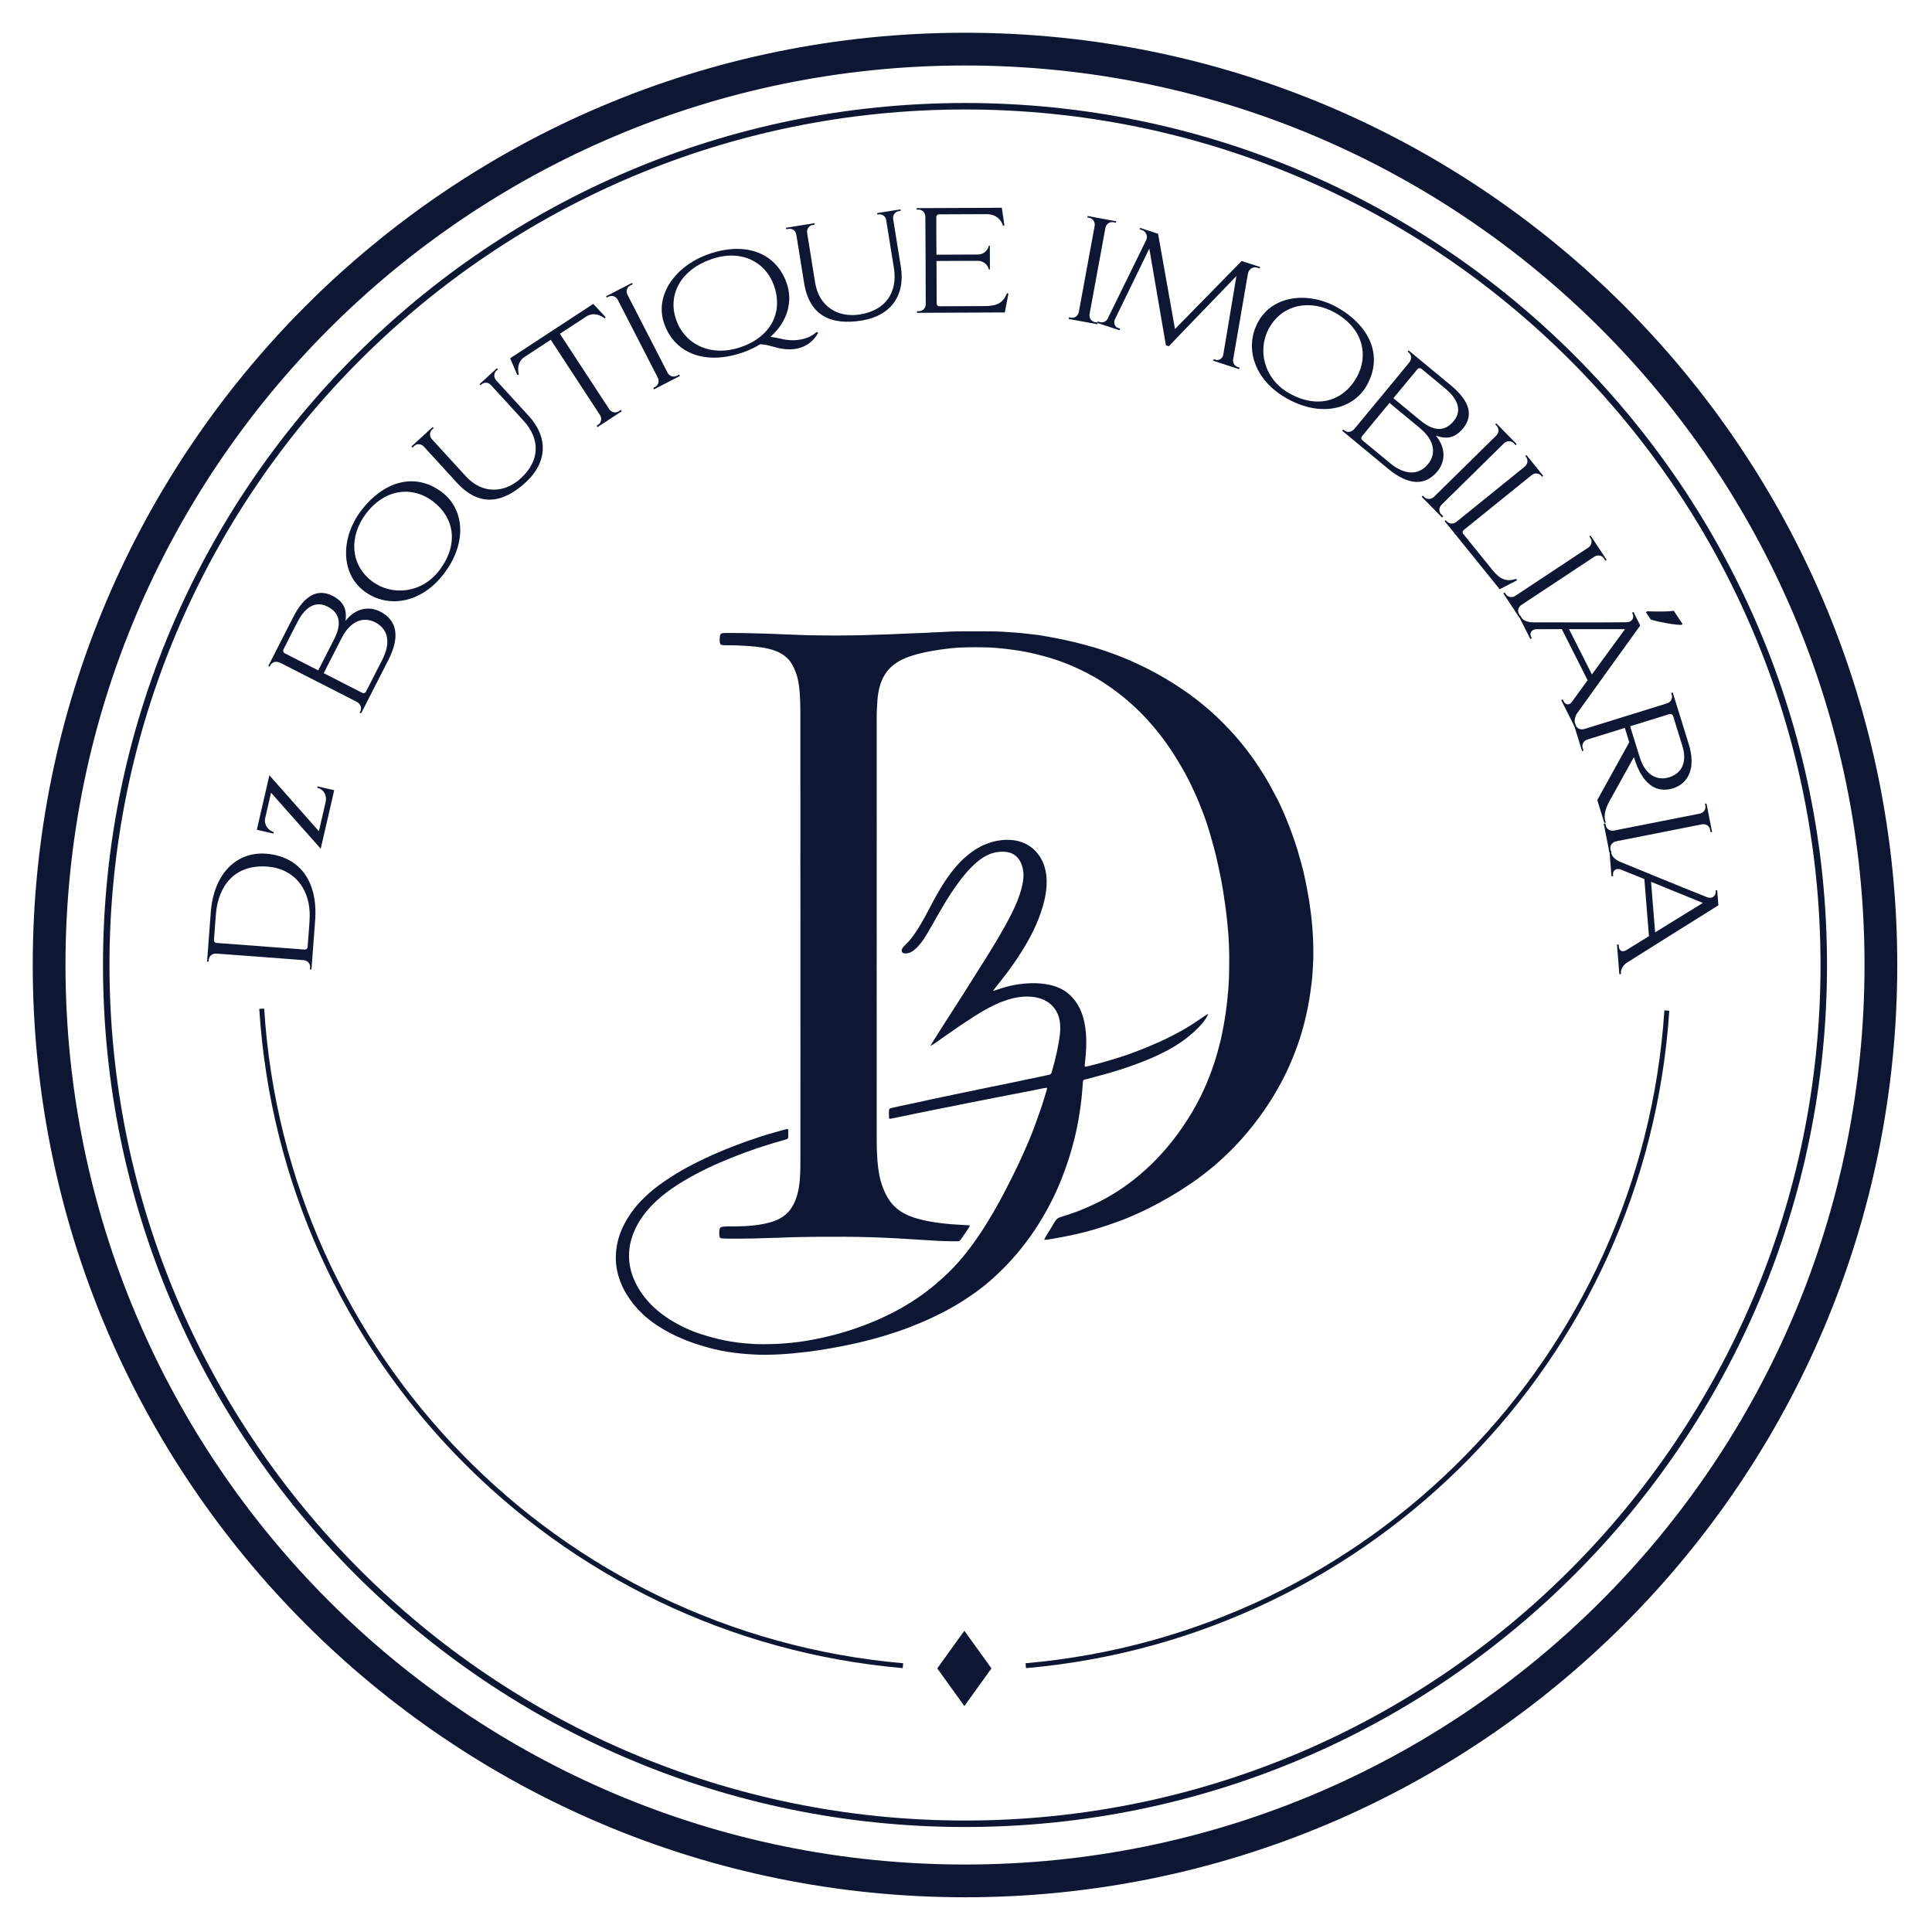
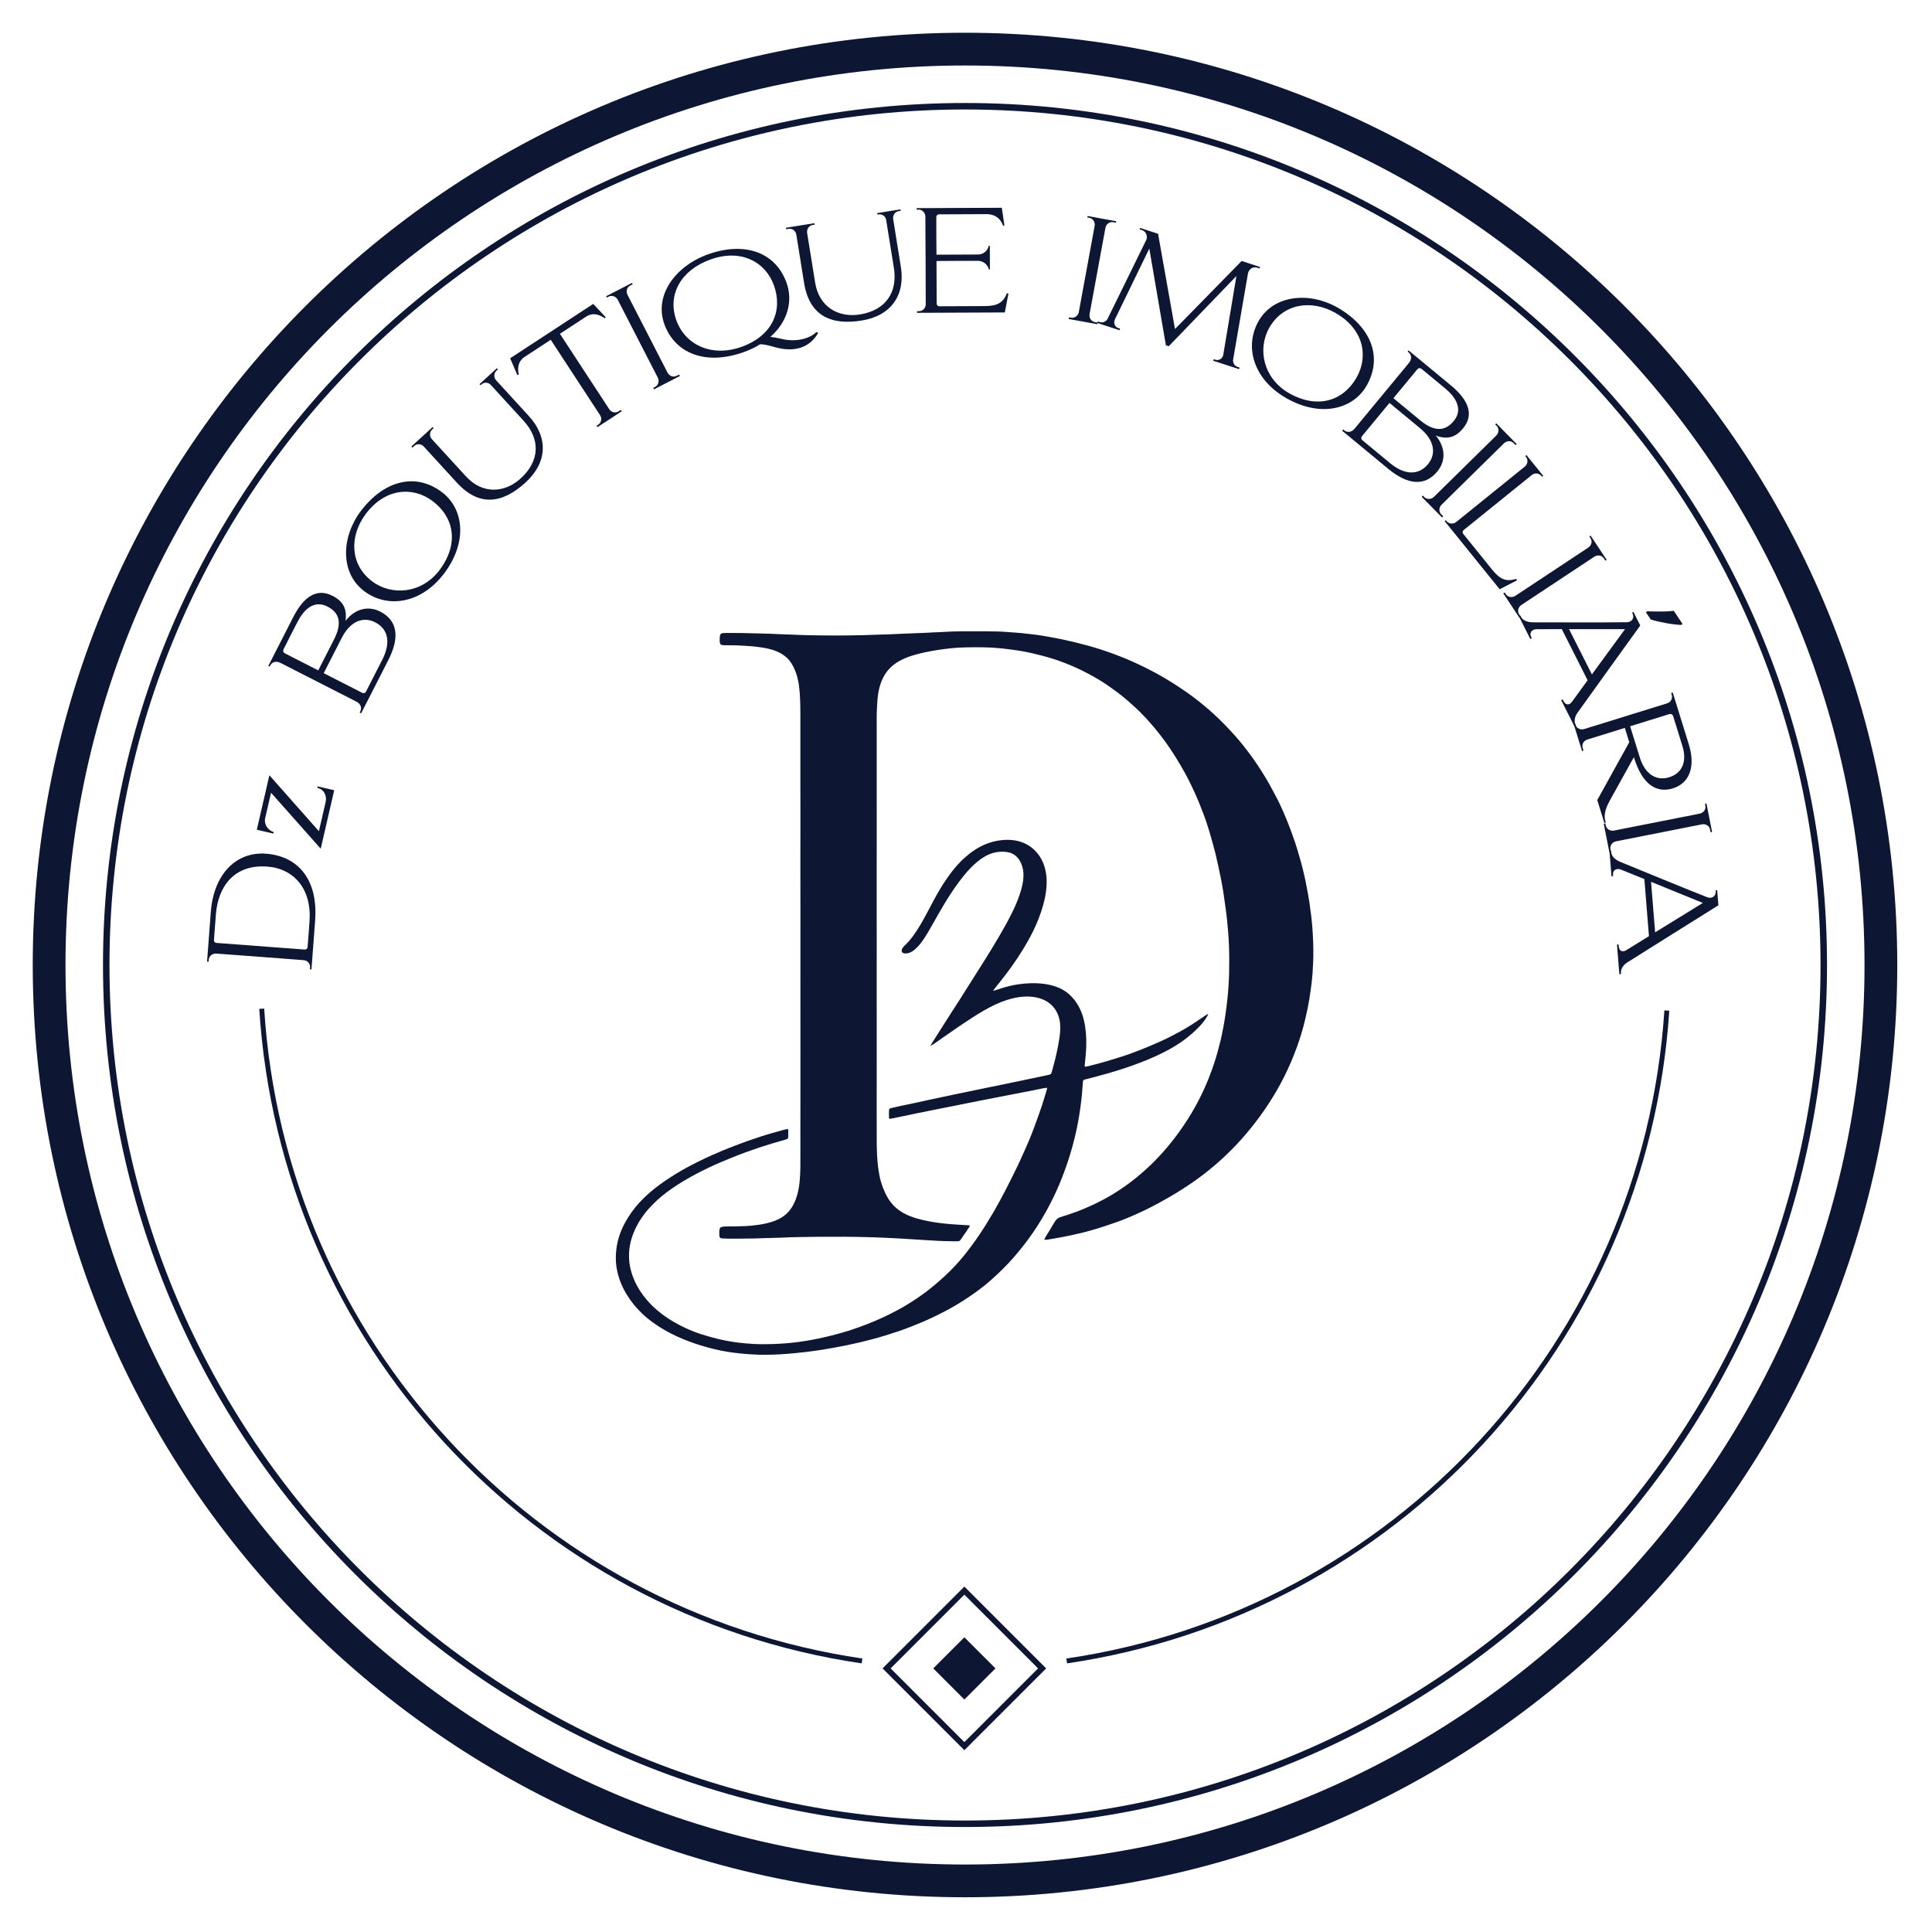
<svg xmlns="http://www.w3.org/2000/svg" width="236" height="236" viewBox="-4 -4 236 236" fill="none">
  <path d="M218.78 113.878C218.78 171.814 171.814 218.78 113.879 218.78C55.943 218.78 8.977 171.814 8.977 113.878C8.977 55.943 55.943 8.977 113.879 8.977C171.814 8.977 218.78 55.943 218.78 113.878Z" stroke-width="0.792" stroke="#0D1733" />
  <path d="M225.757 113.879C225.757 175.667 175.667 225.757 113.879 225.757C52.09 225.757 2 175.667 2 113.879C2 52.09 52.09 2 113.879 2C175.667 2 225.757 52.09 225.757 113.879Z" stroke-width="4" stroke="#0D1733" />
  <path d="M21.747 107.436C22.109 102.631 24.969 100.017 28.477 100.281C32.496 100.583 34.866 103.517 34.493 108.468L34.046 114.423L33.863 114.41L33.881 114.172C33.915 113.715 33.559 113.321 33.102 113.287C29.54 113.019 25.961 112.731 22.397 112.482C21.939 112.466 21.529 112.784 21.495 113.241L21.477 113.478L21.294 113.464L21.747 107.436ZM33.807 108.563C34.105 104.599 31.904 102.1 28.652 101.856C24.725 101.56 22.638 104.141 22.368 107.74L22.134 110.845C22.122 111.01 22.257 111.167 22.439 111.181L33.2 111.99C33.383 112.004 33.556 111.888 33.57 111.705C33.667 110.665 33.728 109.604 33.807 108.563Z" fill="#0D1733" />
  <path d="M38.21 71.837C39.394 70.323 41.011 69.976 42.447 70.709C44.552 71.783 44.863 73.834 43.438 76.624L40.115 83.135L39.936 83.043L40.011 82.897C40.236 82.456 40.051 81.971 39.529 81.704L30.277 76.982C29.738 76.707 29.238 76.842 29.004 77.299L28.938 77.43L28.775 77.347L31.823 71.374C33.197 68.682 34.826 67.868 36.621 68.784C37.975 69.475 38.394 70.429 38.21 71.837ZM30.778 75.798L34.874 77.889L36.798 74.119C37.856 72.047 37.415 70.814 35.996 70.09C34.282 69.215 33.042 70.598 32.359 71.936C31.776 73.078 31.177 74.212 30.61 75.363C30.551 75.518 30.615 75.715 30.778 75.798ZM42.702 76.577C43.759 74.505 43.437 72.839 41.822 72.014C40.435 71.306 38.833 71.785 37.734 73.939L35.543 78.23L40.243 80.629C40.422 80.721 40.619 80.657 40.703 80.493L42.702 76.577Z" fill="#0D1733" />
  <path d="M40.068 58.436C42.838 54.765 46.696 53.638 49.986 56.121C52.633 58.118 53.174 62.176 50.249 66.051C47.49 69.707 43.373 70.387 40.478 68.202C37.495 65.95 37.717 61.55 40.068 58.436ZM49.683 65.646C52.078 62.473 51.505 59.218 48.858 57.22C46.401 55.366 43.041 55.653 40.701 58.753C38.626 61.502 38.758 64.976 41.449 67.007C43.847 68.817 47.52 68.513 49.683 65.646Z" fill="#0D1733" />
  <path d="M54.699 43.059L54.575 42.924L56.697 40.982L56.821 41.118L56.631 41.291C56.307 41.588 56.297 42.119 56.606 42.457L60.601 46.822C62.964 49.403 62.893 52.473 60.203 54.934C57.379 57.52 54.533 57.938 51.8 54.952L47.767 50.546C47.458 50.208 46.942 50.16 46.604 50.469L46.374 50.679L46.25 50.544L48.845 48.169L48.969 48.304L48.78 48.477C48.455 48.774 48.445 49.305 48.754 49.643L52.91 54.184C54.951 56.414 57.657 56.222 59.616 54.429C61.954 52.289 62.019 49.646 59.953 47.39L55.971 43.038C55.675 42.688 55.145 42.651 54.807 42.961L54.699 43.059Z" fill="#0D1733" />
  <path d="M58.316 39.766L68.464 33.124L69.98 34.737L69.882 34.889C69.008 34.257 68.241 34.255 67.597 34.677L64.394 36.773L70.413 45.971C70.674 46.369 71.176 46.501 71.559 46.25L71.835 46.069L71.946 46.238L68.987 48.174L68.877 48.006L69.076 47.875C69.459 47.624 69.555 47.102 69.294 46.703L63.275 37.506L60.086 39.593C59.443 40.014 59.137 40.718 59.367 41.772L59.188 41.801L58.316 39.766Z" fill="#0D1733" />
  <path d="M72.977 30.881C72.57 31.091 72.436 31.592 72.654 32.016L77.538 41.514C77.756 41.938 78.242 42.121 78.649 41.911L78.959 41.752L79.051 41.931L75.89 43.557L75.798 43.377L76.026 43.26C76.417 43.059 76.567 42.549 76.349 42.126L71.465 32.627C71.247 32.203 70.745 32.029 70.354 32.23L70.126 32.347L70.042 32.184L73.203 30.559L73.287 30.722L72.977 30.881Z" fill="#0D1733" />
  <path d="M95.736 36.554C95.807 36.587 95.877 36.62 95.948 36.653C95.017 38.334 93.189 39.151 90.573 38.384C89.855 38.176 89.284 38.052 88.855 38.051C88.285 38.413 87.621 38.732 86.897 38.994C82.195 40.696 78.447 39.17 77.156 35.604C75.883 32.09 78.469 28.523 82.449 27.082C86.772 25.517 90.673 26.657 92.076 30.533C92.887 32.773 92.221 35.293 90.107 37.15C90.49 37.186 90.91 37.268 91.376 37.372C93.056 37.816 94.815 37.452 95.736 36.554ZM86.626 38.352C90.364 36.998 91.653 33.94 90.531 30.84C89.483 27.945 86.458 26.371 82.806 27.694C79.228 28.95 77.474 31.962 78.621 35.132C79.706 38.129 82.939 39.686 86.626 38.352Z" fill="#0D1733" />
  <path d="M103.178 22.211L103.149 22.03L105.989 21.574L106.018 21.755L105.765 21.795C105.33 21.865 105.03 22.303 105.102 22.755L106.042 28.598C106.598 32.052 104.851 34.578 101.252 35.157C97.472 35.765 94.864 34.552 94.221 30.554L93.273 24.658C93.2 24.206 92.796 23.881 92.343 23.954L92.036 24.003L92.007 23.822L95.48 23.264L95.509 23.445L95.255 23.485C94.821 23.555 94.521 23.993 94.593 24.445L95.571 30.523C96.051 33.507 98.417 34.834 101.039 34.412C104.169 33.909 105.675 31.737 105.189 28.716L104.252 22.892C104.198 22.437 103.775 22.115 103.323 22.188L103.178 22.211Z" fill="#0D1733" />
  <path d="M119.005 31.82L119.188 31.856L118.74 34.166L108.023 34.212L108.022 34.011L108.279 34.01C108.718 34.008 109.065 33.64 109.081 33.182C109.084 29.61 109.05 26.019 109.035 22.465C109.033 21.988 108.665 21.605 108.225 21.607L107.969 21.608L107.968 21.425L118.374 21.38L118.694 23.541C118.64 23.559 118.585 23.559 118.53 23.578C118.177 22.553 117.388 22.154 116.508 22.158L110.701 22.183C110.518 22.183 110.372 22.331 110.373 22.514C110.361 24.035 110.386 25.573 110.392 27.112L115.467 27.09C116.09 27.088 116.638 26.664 116.782 26.022L116.91 26.021L116.922 28.916L116.794 28.917C116.645 28.313 116.112 27.875 115.489 27.86C113.803 27.849 112.1 27.874 110.396 27.882L110.418 33.085C110.419 33.268 110.566 33.414 110.731 33.413L116.3 33.389C117.839 33.382 118.534 32.976 119.005 31.82Z" fill="#0D1733" />
  <path d="M131.977 23.144C131.526 23.062 131.114 23.377 131.028 23.846L129.098 34.35C129.012 34.819 129.285 35.26 129.735 35.343L130.077 35.406L130.041 35.604L126.545 34.962L126.582 34.764L126.834 34.81C127.266 34.889 127.696 34.577 127.782 34.109L129.713 23.604C129.799 23.135 129.508 22.691 129.076 22.611L128.824 22.565L128.857 22.385L132.352 23.027L132.319 23.207L131.977 23.144Z" fill="#0D1733" />
  <path d="M147.173 40.822L147.417 40.901L147.354 41.093L144.201 40.066L144.264 39.874L144.49 39.948C144.908 40.084 145.375 39.774 145.43 39.31L147.033 29.716L138.767 38.295L138.418 38.181L136.391 26.365L132.18 35.032C132.169 35.066 132.158 35.101 132.146 35.136C132.016 35.537 132.227 35.953 132.593 36.072L132.819 36.145L132.757 36.337L130.04 35.452L130.102 35.26L130.346 35.34C130.729 35.465 131.156 35.276 131.322 34.887L135.967 25.418C136.26 24.935 136.029 24.282 135.507 24.111L135.211 24.015L135.267 23.841L137.462 24.556L139.529 36.193L147.67 27.881L149.917 28.613L149.86 28.788L149.564 28.691C149.059 28.526 148.54 28.878 148.439 29.423L146.645 39.84C146.543 40.27 146.772 40.691 147.173 40.822Z" fill="#0D1733" />
  <path d="M159.371 33.562C163.367 35.837 164.982 39.518 162.942 43.1C161.301 45.982 157.346 47.04 153.128 44.637C149.148 42.371 147.944 38.376 149.739 35.224C151.589 31.976 155.98 31.631 159.371 33.562ZM153.456 44.023C156.911 45.991 160.066 45.004 161.706 42.123C163.23 39.448 162.513 36.152 159.138 34.23C156.145 32.526 152.717 33.103 151.049 36.033C149.562 38.644 150.336 42.246 153.456 44.023Z" fill="#0D1733" />
  <path d="M171.392 49.211C172.613 50.696 172.601 52.35 171.573 53.592C170.067 55.414 167.998 55.271 165.584 53.275L159.95 48.617L160.079 48.462L160.206 48.567C160.587 48.882 161.1 48.807 161.474 48.355L168.093 40.35C168.479 39.884 168.455 39.366 168.06 39.039L167.947 38.946L168.064 38.804L173.231 43.077C175.561 45.004 176.002 46.77 174.718 48.324C173.749 49.495 172.727 49.696 171.392 49.211ZM169.14 41.097L166.21 44.641L169.471 47.337C171.264 48.82 172.563 48.658 173.579 47.429C174.805 45.947 173.724 44.436 172.567 43.479C171.578 42.661 170.602 41.83 169.602 41.027C169.463 40.936 169.257 40.956 169.14 41.097ZM165.79 52.566C167.583 54.048 169.279 54.096 170.435 52.698C171.427 51.498 171.308 49.831 169.444 48.29L165.731 45.219L162.369 49.286C162.24 49.441 162.26 49.647 162.401 49.764L165.79 52.566Z" fill="#0D1733" />
  <path d="M180.893 50.126C180.572 49.8 180.054 49.821 179.714 50.155L172.1 57.645C171.76 57.98 171.73 58.497 172.051 58.824L172.296 59.072L172.152 59.213L169.659 56.68L169.803 56.538L169.983 56.721C170.291 57.035 170.823 57.026 171.162 56.692L178.776 49.202C179.116 48.868 179.133 48.337 178.825 48.023L178.645 47.841L178.776 47.712L181.268 50.246L181.137 50.374L180.893 50.126Z" fill="#0D1733" />
  <path d="M181.229 66.711L181.301 66.888L179.192 67.98L172.469 59.657L172.611 59.542L172.703 59.656C172.991 60.012 173.521 60.055 173.891 59.756L182.271 52.987C182.616 52.685 182.697 52.172 182.409 51.816L182.317 51.702L182.459 51.587L184.508 54.124L184.366 54.239L184.274 54.125C183.997 53.783 183.468 53.739 183.112 54.027L174.789 60.75C174.646 60.865 174.624 61.072 174.728 61.2L178.285 65.603C179.252 66.801 180.003 67.089 181.229 66.711Z" fill="#0D1733" />
  <path d="M191.915 64.201C191.662 63.819 191.149 63.741 190.752 64.004L181.844 69.897C181.447 70.16 181.318 70.663 181.571 71.045L181.763 71.335L181.595 71.446L179.634 68.482L179.802 68.371L179.944 68.585C180.186 68.952 180.709 69.045 181.106 68.782L190.014 62.888C190.411 62.626 190.53 62.108 190.287 61.741L190.146 61.527L190.298 61.426L192.26 64.39L192.107 64.491L191.915 64.201Z" fill="#0D1733" />
  <path d="M188.463 84.56L188.521 84.675L188.341 84.766L186.706 81.527L186.886 81.436L186.994 81.649C187.241 82.14 187.692 82.179 188.018 81.727L189.933 79.098L186.78 72.85L183.707 72.862C183.109 72.856 182.792 73.325 183.023 73.782L183.113 73.962L182.934 74.053L181.538 71.289L181.718 71.198L181.801 71.362C182.057 71.869 182.746 72.014 183.262 72.02C187.08 72.022 190.89 72.048 194.707 72.009C195.322 72.007 195.697 71.489 195.408 70.917L195.367 70.835L195.53 70.752L196.364 72.404C193.805 75.954 191.246 79.503 188.695 83.068C188.353 83.528 188.248 84.135 188.463 84.56ZM187.665 72.855L190.455 78.383L194.498 72.854L187.665 72.855Z" fill="#0D1733" />
  <path d="M192.1 96.3L192.154 96.475L191.979 96.529L191.111 93.729L195.02 86.667L194.478 84.917L189.911 86.333C189.456 86.474 189.191 86.921 189.327 87.358L189.43 87.691L189.255 87.745L188.202 84.35L188.377 84.296L188.453 84.541C188.583 84.961 189.059 85.197 189.514 85.056L199.646 81.914C200.083 81.778 200.342 81.314 200.212 80.894L200.136 80.65L200.329 80.59L202.293 86.924C203.145 89.671 202.361 91.66 200.372 92.296C198.325 92.931 196.616 91.811 195.617 88.592L195.585 88.487L192.693 93.699C192.693 93.699 192.699 93.716 192.681 93.722C192.151 94.672 191.861 95.53 192.1 96.3ZM195.125 84.716L196.297 88.496C196.981 90.701 198.426 91.403 199.896 90.947C201.506 90.448 202.093 89 201.512 87.128L200.378 83.471C200.318 83.278 200.112 83.17 199.902 83.235L195.125 84.716Z" fill="#0D1733" />
  <path d="M204.89 97.322C204.801 96.873 204.356 96.606 203.889 96.698L193.411 98.769C192.944 98.861 192.634 99.277 192.722 99.727L192.79 100.068L192.592 100.107L191.903 96.621L192.101 96.581L192.151 96.833C192.236 97.264 192.684 97.549 193.152 97.457L203.63 95.386C204.097 95.294 204.403 94.86 204.318 94.428L204.268 94.177L204.448 94.141L205.137 97.628L204.957 97.664L204.89 97.322Z" fill="#0D1733" />
  <path d="M194.001 114.857L194.011 114.985L193.81 115.001L193.519 111.385L193.72 111.369L193.739 111.607C193.783 112.155 194.186 112.361 194.658 112.066L197.425 110.355L196.864 103.379L194.015 102.229C193.463 101.998 192.992 102.312 193.033 102.823L193.049 103.024L192.848 103.04L192.6 99.954L192.801 99.938L192.816 100.12C192.861 100.686 193.445 101.081 193.92 101.281C197.455 102.725 200.973 104.188 204.522 105.594C205.092 105.824 205.635 105.486 205.584 104.847L205.576 104.755L205.759 104.741L205.907 106.585C202.197 108.905 198.487 111.225 194.779 113.563C194.288 113.86 193.962 114.382 194.001 114.857ZM197.682 103.717L198.178 109.89L204.009 106.297L197.682 103.717Z" fill="#0D1733" />
  <path d="M201.381 72.332C201.177 72.335 200.917 72.317 200.598 72.279C200.28 72.242 199.938 72.19 199.572 72.125C199.223 72.064 198.876 71.994 198.531 71.915C198.202 71.84 197.906 71.758 197.642 71.67L197.054 70.785L197.237 70.663C197.532 70.687 197.869 70.698 198.248 70.695C198.634 70.703 199.022 70.702 199.412 70.692C199.812 70.676 200.161 70.649 200.459 70.612L201.533 72.23L201.381 72.332Z" fill="#0D1733" />
  <path transform="translate(36.053 95.874) rotate(-77.017) scale(0.01935 -0.01935) translate(-214.5 0)" d="M13 0 287 385H123Q106 385 92.0 378.0Q78 371 68.5 360.0Q59 349 54.0 336.5Q49 324 49 313H39V420H392L118 36H304Q326 36 341.0 43.0Q356 50 365.5 60.5Q375 71 379.0 84.0Q383 97 383 108H392V0Z" fill="#0D1733" />
-   <path d="M199.61 119.44A86 86 0 0 1 121.30 199.47" stroke="#0D1733" stroke-width="0.6" fill="none" />
-   <path d="M106.30 199.47A86 86 0 0 1 27.97 119.22" stroke="#0D1733" stroke-width="0.6" fill="none" />
-   <path d="M113.80 195.20L117.11 199.80L113.80 204.40L110.49 199.80Z" fill="#0D1733" />
+   <path d="M199.61 119.44A86 86 0 0 1 126.30 198.89" stroke="#0D1733" stroke-width="0.6" fill="none" />
+   <path d="M101.30 198.89A86 86 0 0 1 27.97 119.22" stroke="#0D1733" stroke-width="0.6" fill="none" />
+   <path d="M113.80 190.30L123.30 199.80L113.80 209.30L104.30 199.80Z" stroke="#0D1733" stroke-width="0.7" fill="none" />
+   <path d="M113.80 196.00L117.60 199.80L113.80 203.60L110.00 199.80Z" fill="#0D1733" />
  <g transform="translate(113.8 117.3) scale(0.93) translate(-112.04 -111.45)">
    <path d="M122.518 143.855C122.594 143.702 122.668 143.552 122.756 143.404C122.959 143.063 123.174 142.729 123.38 142.389C123.556 142.094 123.813 141.635 123.998 141.371C124.098 141.227 124.21 141.107 124.359 141.015C124.577 140.879 125.347 140.674 125.645 140.575C126.075 140.43 126.504 140.28 126.93 140.121C127.195 140.023 127.457 139.911 127.718 139.802C128.766 139.361 129.789 138.873 130.782 138.319C131.821 137.737 132.821 137.082 133.773 136.366C134.723 135.648 135.632 134.872 136.494 134.05C137.263 133.314 138.129 132.376 138.812 131.558C139.575 130.643 140.284 129.68 140.947 128.692C141.614 127.703 142.221 126.677 142.773 125.62C143.296 124.613 143.77 123.581 144.182 122.523C144.616 121.412 145.006 120.285 145.315 119.133C145.447 118.64 145.581 118.146 145.703 117.651C145.769 117.375 145.825 117.097 145.881 116.819C145.961 116.429 146.042 116.04 146.111 115.649C146.31 114.533 146.467 113.407 146.585 112.278C146.71 111.093 146.792 109.902 146.817 108.711C146.843 107.52 146.839 106.328 146.792 105.137C146.748 104.002 146.651 102.871 146.532 101.742C146.473 101.177 146.395 100.616 146.32 100.053C146.236 99.434 146.152 98.816 146.054 98.199C145.867 97.022 145.635 95.853 145.376 94.689C145.266 94.191 145.159 93.691 145.036 93.196C144.886 92.59 144.716 91.989 144.548 91.388C144.231 90.239 143.883 89.099 143.465 87.982C143.065 86.919 142.641 85.866 142.157 84.838C141.94 84.377 141.725 83.913 141.493 83.458C141.184 82.851 140.854 82.256 140.511 81.667C139.928 80.67 139.255 79.595 138.583 78.656C137.924 77.734 137.216 76.842 136.469 75.99C135.659 75.065 134.873 74.268 133.951 73.456C133.567 73.12 133.184 72.781 132.787 72.46C132.257 72.033 131.701 71.636 131.149 71.239C130.207 70.565 129.264 70.012 128.243 69.471C127.189 68.913 126.099 68.424 124.984 68.005C123.766 67.55 122.826 67.275 121.565 66.97C121.013 66.837 120.461 66.704 119.903 66.6C119.345 66.496 118.782 66.42 118.221 66.342C117.434 66.233 116.644 66.145 115.851 66.094C115.455 66.068 115.057 66.057 114.66 66.047C113.865 66.026 113.071 66.03 112.277 66.051C111.88 66.063 111.483 66.071 111.086 66.099C109.954 66.182 108.828 66.333 107.71 66.533C106.567 66.739 105.338 67.018 104.267 67.471C103.135 67.949 102.191 68.628 101.552 69.697C100.955 70.699 100.728 71.792 100.625 72.941C100.604 73.168 100.594 73.395 100.581 73.622C100.563 73.96 100.544 74.301 100.534 74.641C100.517 75.265 100.527 75.891 100.527 76.515C100.529 77.706 100.529 78.897 100.527 80.09C100.526 81.225 100.527 82.359 100.527 83.495C100.527 84.686 100.526 85.878 100.527 87.07C100.529 88.205 100.531 89.34 100.53 90.474C100.527 91.667 100.526 92.858 100.524 94.049C100.524 95.242 100.524 96.433 100.523 97.625C100.523 98.761 100.519 99.895 100.523 101.03C100.527 102.223 100.53 103.414 100.529 104.605C100.526 105.798 100.524 106.989 100.524 108.18C100.524 109.316 100.524 110.451 100.524 111.586C100.526 112.778 100.526 113.97 100.526 115.161C100.526 116.354 100.526 117.545 100.526 118.736C100.527 119.872 100.527 121.007 100.527 122.141C100.527 123.333 100.523 124.525 100.523 125.717C100.523 126.908 100.527 128.101 100.527 129.292C100.527 130.456 100.517 131.528 100.574 132.696C100.626 133.81 100.768 135.159 101.079 136.228C101.157 136.501 101.252 136.769 101.354 137.034C101.687 137.898 102.096 138.68 102.739 139.357C103.521 140.179 104.587 140.701 105.664 141.023C106.805 141.365 107.988 141.565 109.17 141.705C110.354 141.847 111.545 141.887 112.735 141.969C112.702 142.127 112.727 142.037 112.728 142.121C112.38 142.64 112.04 143.163 111.678 143.671C111.586 143.8 111.496 143.98 111.334 144.036C111.223 144.074 110.48 144.055 110.314 144.054C109.123 144.043 107.932 143.97 106.743 143.892C105.611 143.817 104.478 143.742 103.345 143.681C102.155 143.617 100.964 143.563 99.774 143.526C98.639 143.49 97.505 143.474 96.37 143.465C95.178 143.458 93.986 143.463 92.795 143.471C92.058 143.475 91.32 143.487 90.583 143.501C90.129 143.509 89.675 143.515 89.221 143.532C88.824 143.546 88.427 143.569 88.03 143.582C87.294 143.606 86.555 143.616 85.819 143.643C85.365 143.658 84.911 143.68 84.457 143.689C83.72 143.707 82.983 143.711 82.245 143.715C81.93 143.716 80.211 143.735 80.035 143.647C79.864 143.56 79.867 143.362 79.855 143.2C79.845 143.036 79.837 142.673 79.881 142.521C79.946 142.301 79.948 142.233 80.193 142.171C80.574 142.074 81.615 142.107 82.062 142.101C82.459 142.095 82.856 142.087 83.253 142.067C84.395 142.009 85.684 141.846 86.773 141.5C87.906 141.141 88.817 140.548 89.434 139.51C90.045 138.482 90.308 137.281 90.414 136.102C90.52 134.918 90.506 133.878 90.503 132.7C90.5 131.509 90.502 130.317 90.502 129.125C90.502 127.933 90.506 126.742 90.506 125.551C90.506 124.416 90.507 123.28 90.507 122.146C90.507 120.954 90.509 119.763 90.509 118.572C90.509 117.436 90.507 116.301 90.506 115.167C90.506 113.975 90.505 112.783 90.505 111.591C90.505 110.4 90.505 109.209 90.506 108.017C90.506 106.881 90.506 105.747 90.506 104.612C90.507 103.421 90.507 102.23 90.507 101.037C90.506 99.902 90.505 98.768 90.503 97.633C90.503 96.442 90.502 95.249 90.5 94.058C90.499 92.867 90.503 91.675 90.505 90.483C90.506 89.348 90.506 88.213 90.505 87.079C90.503 85.888 90.502 84.695 90.5 83.504C90.499 82.369 90.5 81.234 90.5 80.1C90.5 78.907 90.503 77.716 90.5 76.525C90.498 75.333 90.515 74.141 90.466 72.951C90.421 71.828 90.334 70.665 89.988 69.59C89.9 69.32 89.796 69.056 89.676 68.8C89.248 67.882 88.779 67.316 87.889 66.814C86.941 66.279 85.691 66.08 84.618 65.955C84.11 65.895 83.602 65.864 83.09 65.837C82.751 65.82 82.411 65.797 82.071 65.786C81.73 65.776 81.39 65.776 81.049 65.773C80.84 65.772 80.194 65.799 80.045 65.675C79.855 65.519 79.895 64.918 79.922 64.691C79.94 64.529 79.95 64.334 80.106 64.236C80.257 64.142 80.916 64.159 81.119 64.159C82.252 64.158 83.388 64.164 84.523 64.207C85.203 64.233 85.884 64.243 86.563 64.264C87.074 64.281 87.585 64.308 88.095 64.331C88.492 64.348 88.889 64.358 89.285 64.372C90.022 64.4 90.76 64.44 91.497 64.453C92.689 64.473 93.88 64.491 95.071 64.493C96.264 64.493 97.454 64.473 98.647 64.45C99.384 64.434 100.12 64.402 100.858 64.376C101.255 64.364 101.652 64.355 102.049 64.341C102.503 64.327 102.956 64.301 103.409 64.283C104.146 64.251 104.884 64.222 105.62 64.189C106.074 64.169 106.528 64.161 106.981 64.138C107.322 64.121 107.661 64.097 108.001 64.08C108.341 64.063 108.682 64.057 109.022 64.04C109.588 64.013 110.154 63.974 110.721 63.958C111.345 63.941 111.971 63.945 112.595 63.944C113.786 63.942 114.977 63.931 116.168 63.958C116.452 63.965 116.736 63.971 117.019 63.988C117.246 64.002 117.472 64.022 117.699 64.037C118.321 64.079 118.944 64.118 119.565 64.179C119.904 64.212 120.242 64.254 120.581 64.293C120.919 64.329 121.257 64.364 121.595 64.412C122.101 64.483 122.603 64.572 123.106 64.659C124.225 64.853 125.336 65.081 126.439 65.349C127.598 65.63 128.749 65.938 129.884 66.302C130.962 66.65 132.194 67.099 133.238 67.536C134.285 67.974 135.316 68.454 136.325 68.971C137.385 69.514 138.42 70.109 139.43 70.741C139.861 71.013 140.285 71.299 140.708 71.585C141.225 71.935 141.737 72.29 142.234 72.67C143.181 73.396 144.097 74.155 144.969 74.968C145.843 75.781 146.673 76.634 147.471 77.52C148.231 78.364 148.938 79.252 149.611 80.167C150.298 81.1 150.991 82.149 151.588 83.143C151.91 83.678 152.214 84.224 152.511 84.773C152.755 85.221 152.996 85.671 153.225 86.127C153.754 87.195 154.222 88.293 154.654 89.403C155.088 90.512 155.485 91.637 155.829 92.779C156.156 93.865 156.455 94.96 156.705 96.067C156.817 96.565 156.914 97.067 157.01 97.568C157.139 98.237 157.265 98.905 157.365 99.58C157.529 100.702 157.674 101.83 157.756 102.961C157.841 104.15 157.889 105.341 157.878 106.532C157.872 107.044 157.845 107.552 157.817 108.063C157.801 108.346 157.791 108.63 157.77 108.914C157.74 109.309 157.701 109.705 157.655 110.099C157.617 110.437 157.567 110.774 157.521 111.112C157.404 111.95 157.302 112.628 157.128 113.462C156.884 114.628 156.614 115.789 156.261 116.928C155.924 118.02 155.541 119.072 155.104 120.127C154.649 121.229 154.135 122.306 153.572 123.357C153.008 124.408 152.387 125.423 151.723 126.414C151.092 127.357 150.417 128.271 149.703 129.154C148.955 130.082 148.17 130.978 147.334 131.828C146.524 132.65 145.727 133.402 144.845 134.149C143.936 134.919 142.991 135.647 142.01 136.325C141.071 136.974 139.98 137.666 138.992 138.238C138.01 138.805 137.012 139.353 135.995 139.852C134.978 140.352 133.778 140.883 132.723 141.29C132.299 141.453 131.869 141.599 131.441 141.748C130.797 141.973 130.153 142.193 129.501 142.388C128.903 142.565 128.303 142.739 127.697 142.891C127.147 143.029 126.594 143.153 126.038 143.273C125.428 143.403 124.815 143.519 124.201 143.63C123.81 143.701 123.42 143.775 123.026 143.828C122.721 143.871 122.784 143.853 122.518 143.855Z" fill-rule="evenodd" clip-rule="evenodd" fill="#0D1733" />
    <path d="M88.842 129.293C88.886 129.44 88.86 129.355 88.909 129.44C88.909 129.667 88.916 129.896 88.91 130.123C88.906 130.272 88.934 130.493 88.807 130.608C88.74 130.666 87.526 130.998 87.341 131.05C87.123 131.113 86.905 131.178 86.688 131.243C85.547 131.589 84.414 131.965 83.295 132.376C82.549 132.65 81.812 132.945 81.076 133.244C80.709 133.394 80.34 133.543 79.975 133.702C78.882 134.174 77.801 134.686 76.75 135.247C75.7 135.805 74.668 136.415 73.687 137.089C72.751 137.731 71.866 138.449 71.07 139.26C70.238 140.108 69.501 141.07 68.964 142.133C68.421 143.211 68.062 144.339 68.003 145.55C67.942 146.798 68.155 147.884 68.633 149.037C69.091 150.141 69.767 151.14 70.566 152.027C71.313 152.856 72.225 153.607 73.162 154.215C74.162 154.862 75.23 155.409 76.335 155.855C77.074 156.152 77.831 156.386 78.597 156.601C78.98 156.708 79.364 156.812 79.75 156.904C80.909 157.178 82.091 157.368 83.278 157.467C83.617 157.495 83.958 157.527 84.298 157.544C85.148 157.586 86.001 157.585 86.851 157.558C87.99 157.521 89.116 157.432 90.245 157.286C91.427 157.132 92.599 156.905 93.76 156.639C94.892 156.378 96.105 156.05 97.207 155.686C98.338 155.313 99.454 154.892 100.548 154.416C101.643 153.943 102.713 153.415 103.752 152.83C104.74 152.272 105.697 151.658 106.616 150.992C107.582 150.291 108.493 149.521 109.372 148.715C110.25 147.91 111.077 147.045 111.835 146.127C112.594 145.207 113.302 144.247 113.97 143.259C114.638 142.272 115.269 141.258 115.867 140.227C116.437 139.246 116.976 138.248 117.497 137.238C118.044 136.178 118.57 135.109 119.09 134.037C119.263 133.678 119.423 133.315 119.589 132.953C119.919 132.23 120.241 131.504 120.549 130.772C121.013 129.673 121.418 128.551 121.814 127.427C121.964 126.998 122.119 126.571 122.259 126.139C122.486 125.438 122.695 124.729 122.903 124.023C122.885 123.943 122.885 124.012 122.885 123.89C122.692 123.917 122.575 123.932 122.38 123.966C121.987 124.036 121.6 124.126 121.21 124.207C120.654 124.324 120.094 124.424 119.535 124.531C118.362 124.756 117.191 124.984 116.018 125.213C114.902 125.431 113.785 125.645 112.671 125.871C112.001 126.004 111.333 126.146 110.664 126.279C110.162 126.38 109.658 126.474 109.158 126.573C108.042 126.794 106.927 127.018 105.812 127.248C104.644 127.49 103.476 127.744 102.304 127.97C102.294 127.968 102.153 127.93 102.146 127.929C102.141 127.733 102.108 126.874 102.169 126.74C102.248 126.564 102.417 126.569 102.604 126.522C103.101 126.4 103.603 126.302 104.102 126.191C104.768 126.045 105.436 125.911 106.103 125.767C106.547 125.671 106.989 125.57 107.433 125.474C108.544 125.233 109.656 125.001 110.767 124.767C111.824 124.546 112.881 124.326 113.939 124.112C114.439 124.01 114.938 123.901 115.439 123.799C116.052 123.674 116.664 123.552 117.277 123.427C118.389 123.2 119.501 122.966 120.613 122.728C121.39 122.562 122.171 122.415 122.946 122.236C123.097 122.202 123.307 122.188 123.416 122.06C123.496 121.971 123.551 121.7 123.585 121.581C123.882 120.544 124.143 119.495 124.341 118.434C124.544 117.345 124.757 116.156 124.554 115.051C124.338 113.886 123.672 112.947 122.607 112.411C121.611 111.909 120.366 111.831 119.275 111.984C118.207 112.133 117.169 112.476 116.191 112.925C115.16 113.401 114.175 113.981 113.221 114.592C112.838 114.837 112.461 115.091 112.082 115.342C111.799 115.531 111.512 115.716 111.231 115.908C110.95 116.101 110.672 116.299 110.393 116.494C110.019 116.752 109.641 117.004 109.27 117.267C108.851 117.56 108.44 117.865 108.016 118.15C107.803 118.292 107.785 118.293 107.577 118.408C107.686 118.203 107.696 118.174 107.826 117.964C108.008 117.676 108.191 117.389 108.374 117.101C108.708 116.573 109.043 116.044 109.378 115.517C109.805 114.846 110.234 114.175 110.664 113.505C110.848 113.219 111.038 112.935 111.22 112.647C111.828 111.687 112.43 110.723 113.044 109.767C113.658 108.811 114.263 107.848 114.863 106.884C115.463 105.918 116.059 104.949 116.63 103.968C117.215 102.967 117.748 102.017 118.267 100.977C118.799 99.913 119.265 98.8 119.563 97.647C119.85 96.542 119.959 95.374 119.447 94.313C118.87 93.12 117.864 92.794 116.609 92.907C115.408 93.017 114.483 93.578 113.584 94.346C112.719 95.084 111.987 95.968 111.313 96.88C110.637 97.793 110.013 98.745 109.426 99.718C108.839 100.692 108.288 101.686 107.724 102.673C107.174 103.638 106.499 104.845 105.685 105.598C105.476 105.79 105.249 105.969 104.994 106.093C104.841 106.166 104.678 106.222 104.508 106.241C104.308 106.266 104.008 106.275 103.869 106.097C103.752 105.944 103.8 105.772 103.881 105.619C104.015 105.362 104.237 105.181 104.438 104.981C104.981 104.442 105.381 103.872 105.797 103.235C106.014 102.902 106.222 102.564 106.422 102.219C106.992 101.237 107.504 100.22 108.042 99.22C108.581 98.22 109.158 97.236 109.812 96.307C110.465 95.378 111.182 94.487 112.028 93.726C112.868 92.97 113.822 92.303 114.877 91.885C115.982 91.447 117.199 91.24 118.385 91.366C119.539 91.491 120.586 91.966 121.388 92.814C122.198 93.669 122.627 94.703 122.785 95.86C122.936 96.966 122.807 98.162 122.558 99.245C122.306 100.35 121.916 101.431 121.468 102.47C121.015 103.516 120.471 104.514 119.882 105.487C119.287 106.471 118.67 107.393 117.993 108.323C117.558 108.92 117.103 109.502 116.645 110.082C116.469 110.305 116.29 110.526 116.113 110.748C116.006 110.882 115.908 111.019 115.808 111.158C116.07 111.1 116.003 111.131 116.298 111.029C116.513 110.954 116.728 110.88 116.945 110.814C117.649 110.595 118.369 110.418 119.099 110.31C120.204 110.147 121.386 110.103 122.495 110.248C123.615 110.394 124.741 110.748 125.629 111.47C126.507 112.185 127.151 113.189 127.518 114.253C127.874 115.284 128.034 116.518 128.054 117.606C128.065 118.266 128.037 118.988 127.976 119.648C127.935 120.099 127.884 120.551 127.841 121.002C127.871 121.079 127.863 121.032 127.884 121.135C128.111 121.097 128.142 121.097 128.382 121.04C129.157 120.859 129.922 120.64 130.688 120.421C131.618 120.154 132.541 119.868 133.456 119.556C133.887 119.408 134.311 119.244 134.737 119.079C135.267 118.875 135.797 118.671 136.322 118.449C137.213 118.074 138.098 117.684 138.963 117.251C139.828 116.818 140.677 116.353 141.503 115.851C142.233 115.407 142.928 114.914 143.637 114.44C143.901 114.263 143.84 114.314 144.08 114.19C143.972 114.432 144.013 114.383 143.853 114.646C143.348 115.47 142.647 116.155 141.927 116.791C141.032 117.581 140.041 118.251 138.997 118.829C138.006 119.378 136.97 119.858 135.921 120.283C134.816 120.731 133.694 121.135 132.56 121.501C131.478 121.849 130.386 122.154 129.286 122.442C128.902 122.542 128.519 122.647 128.135 122.745C127.996 122.781 127.759 122.799 127.667 122.924C127.594 123.023 127.599 123.302 127.589 123.424C127.549 123.877 127.522 124.329 127.48 124.782C127.37 125.912 127.216 127.037 127.017 128.156C126.81 129.328 126.538 130.49 126.223 131.64C125.922 132.736 125.572 133.814 125.179 134.881C124.768 135.997 124.31 137.102 123.794 138.175C123.302 139.198 122.758 140.198 122.176 141.17C121.563 142.192 120.895 143.183 120.177 144.133C119.46 145.085 118.698 146.005 117.885 146.876C117.111 147.706 116.287 148.49 115.436 149.24C114.541 150.03 113.578 150.733 112.591 151.401C111.65 152.04 110.678 152.621 109.674 153.154C108.62 153.713 107.547 154.231 106.449 154.697C105.404 155.141 104.346 155.552 103.271 155.917C102.141 156.298 101.002 156.646 99.849 156.951C98.751 157.24 97.646 157.504 96.533 157.727C95.366 157.961 94.192 158.178 93.014 158.358C91.893 158.531 90.764 158.664 89.633 158.77C88.448 158.881 87.257 158.959 86.065 158.963C85.668 158.965 85.269 158.966 84.874 158.952C84.148 158.925 83.388 158.87 82.666 158.799C81.435 158.677 80.344 158.509 79.141 158.213C77.969 157.924 76.855 157.59 75.728 157.158C74.654 156.745 73.647 156.283 72.65 155.707C71.619 155.111 70.636 154.424 69.77 153.604C68.895 152.776 68.262 151.993 67.637 150.963C67.017 149.942 66.588 148.816 66.379 147.639C66.182 146.521 66.239 145.361 66.474 144.255C66.727 143.072 67.209 141.997 67.846 140.973C68.481 139.951 69.123 139.175 69.983 138.334C70.835 137.499 71.781 136.768 72.765 136.098C73.704 135.458 74.675 134.868 75.674 134.328C76.722 133.762 77.796 133.24 78.882 132.751C79.917 132.284 80.967 131.854 82.03 131.454C82.508 131.274 82.985 131.091 83.467 130.92C84.108 130.693 84.755 130.477 85.403 130.267C85.943 130.093 86.489 129.937 87.034 129.779C87.634 129.606 88.232 129.432 88.842 129.293Z" fill-rule="evenodd" clip-rule="evenodd" fill="#0D1733" />
  </g>
</svg>
